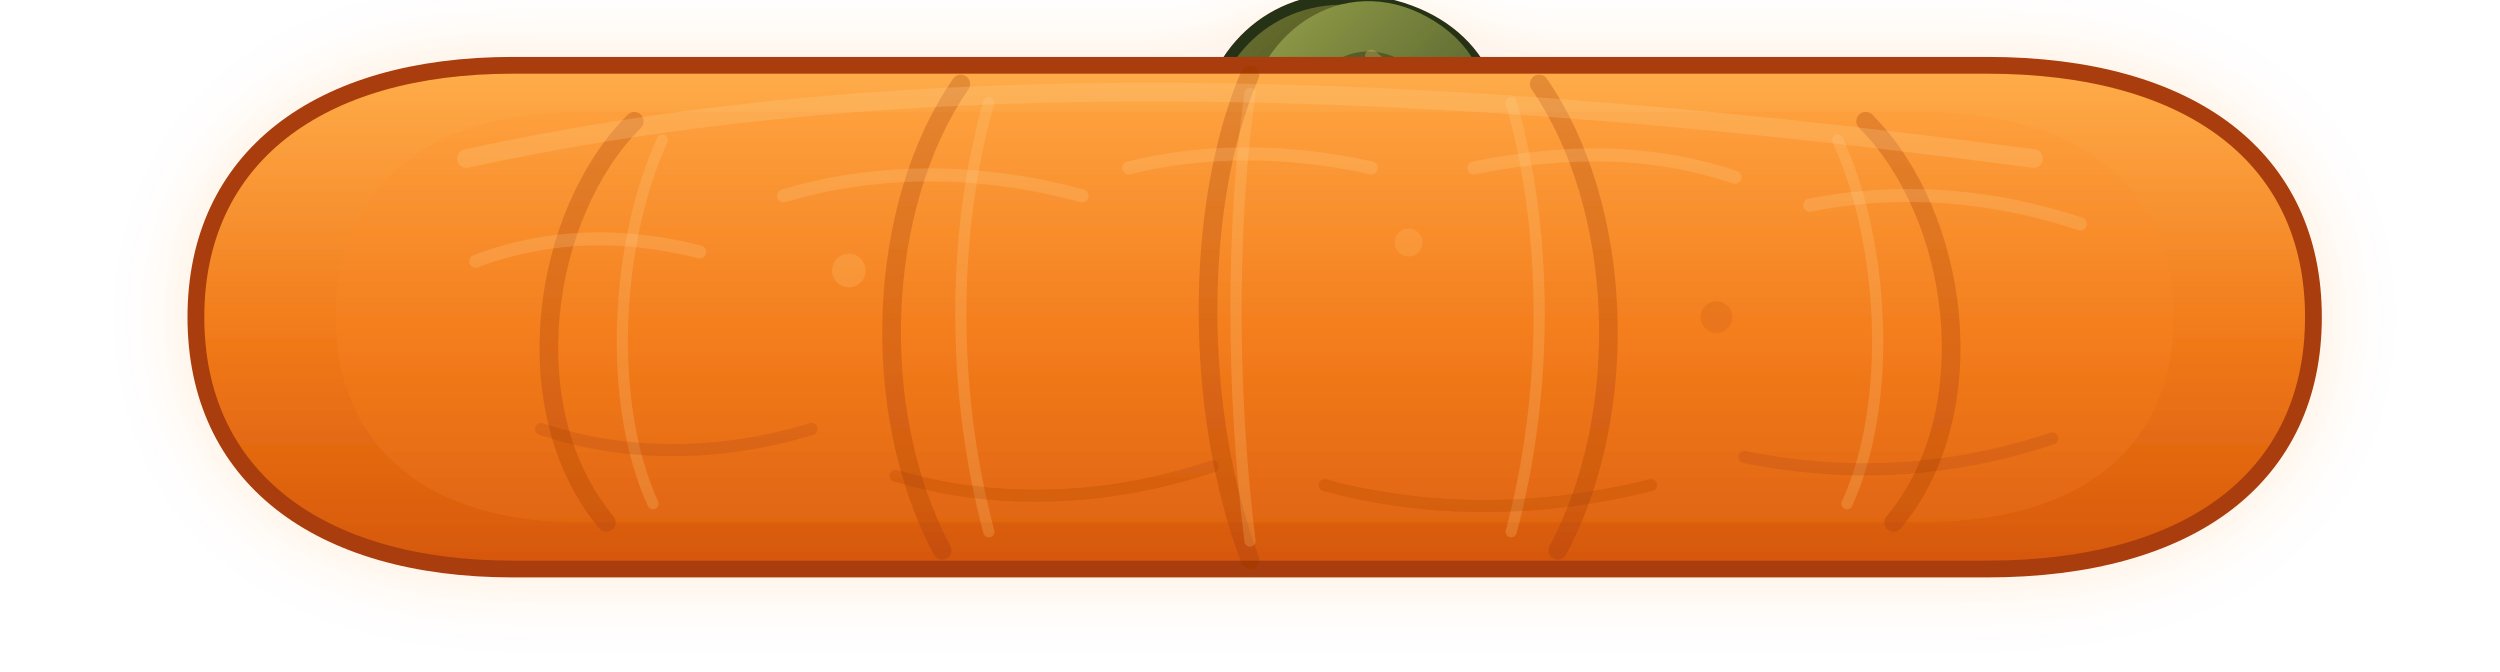
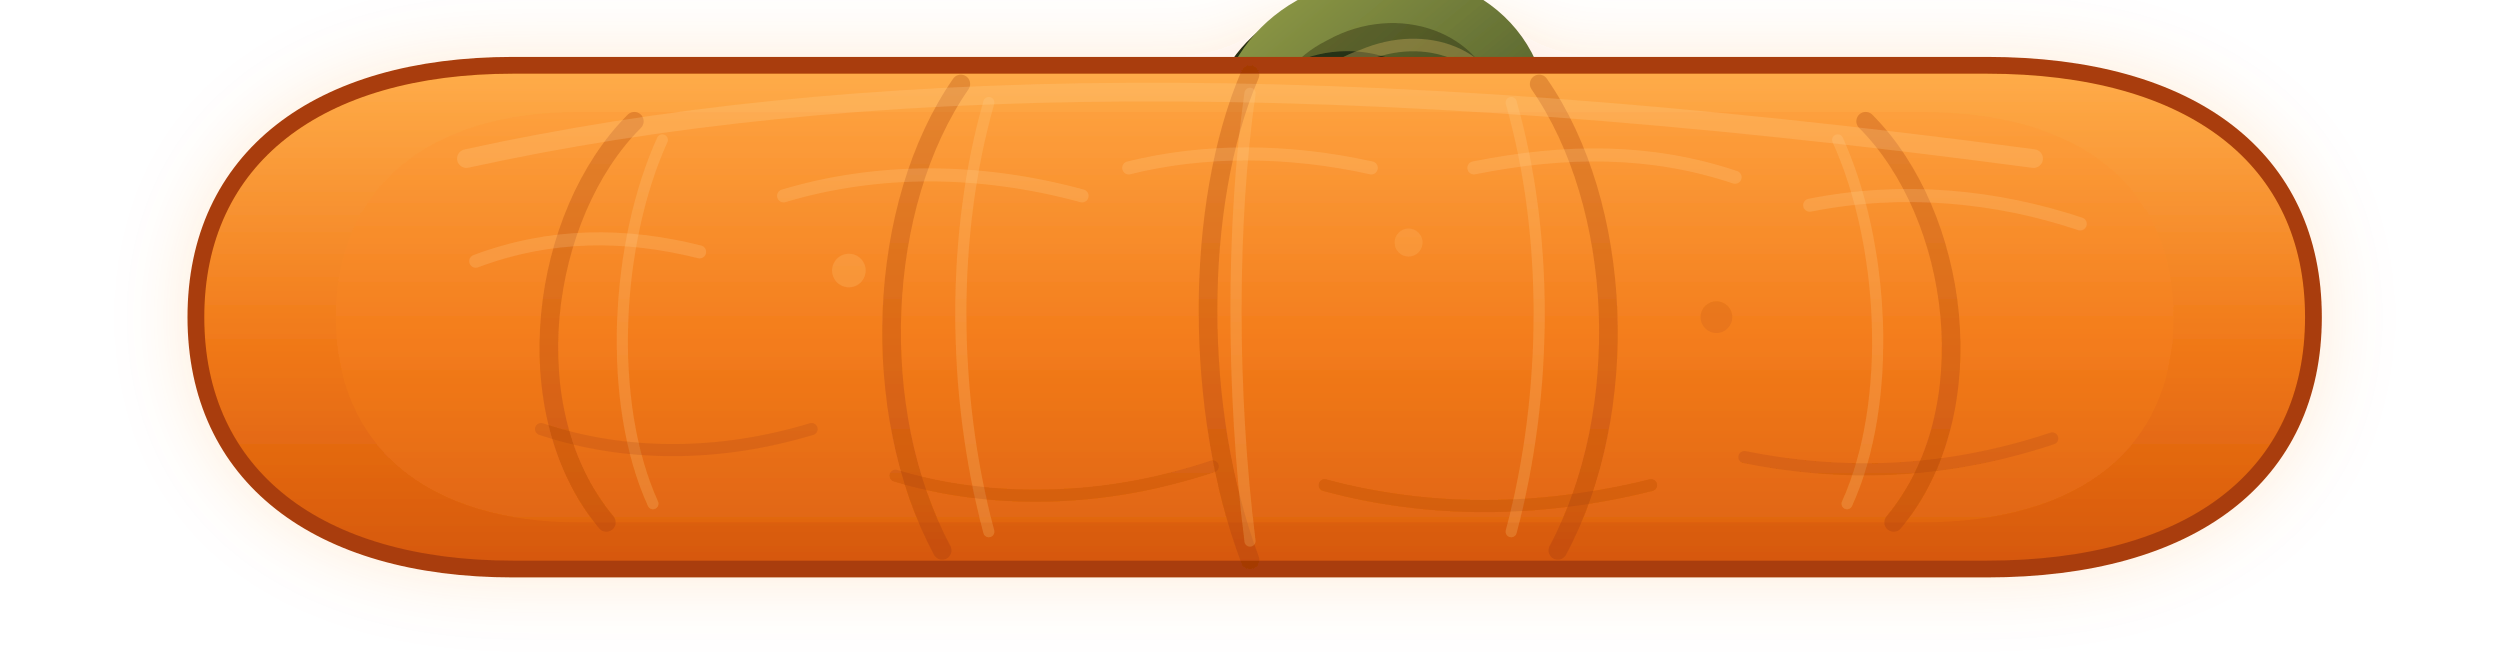
<svg xmlns="http://www.w3.org/2000/svg" viewBox="0 0 268 72" role="img" aria-label="Pumpkin pill">
  <defs>
    <linearGradient id="pumpkin-fill" x1="0" x2="0" y1="0" y2="1">
      <stop offset="0" stop-color="#ffad4a" />
      <stop offset="0.56" stop-color="#f07818" />
      <stop offset="1" stop-color="#d55709" />
    </linearGradient>
    <linearGradient id="stem-fill" x1="0" x2="1" y1="0" y2="1">
      <stop offset="0" stop-color="#8f9a47" />
      <stop offset="1" stop-color="#455226" />
    </linearGradient>
    <linearGradient id="stem-shadow" x1="0" x2="1" y1="0" y2="1">
      <stop offset="0" stop-color="#6d7130" />
      <stop offset="1" stop-color="#2f3b1c" />
    </linearGradient>
    <filter id="soft-ui-shadow" x="-8%" y="-30%" width="116%" height="160%">
      <feDropShadow dx="0" dy="7" stdDeviation="7" flood-color="#120703" flood-opacity="0.28" />
      <feDropShadow dx="0" dy="0" stdDeviation="4" flood-color="#f87d22" flood-opacity="0.16" />
    </filter>
  </defs>
  <g filter="url(#soft-ui-shadow)">
-     <path d="M129 14c1-9 8-15 17-14 10 1 16 8 14 17-2 10-13 15-28 11 15-5 18-12-3-14z" fill="url(#stem-shadow)" stroke="#253016" stroke-width="1.2" />
-     <path d="M136 13c2-9 10-13 17-8 7 5 4 15-7 19" fill="none" stroke="url(#stem-fill)" stroke-width="5.4" stroke-linecap="round" />
-     <path d="M147 6c5 4 4 11-3 16" fill="none" stroke="#d5b45f" stroke-width="1.35" stroke-linecap="round" opacity="0.36" />
+     <path d="M132 25c-5-8-2-19 6-23 9-5 22-1 24 9 2 9-6 18-20 18 12-4 17-11 13-17-4-7-14-8-20-2-5 5-4 11 1 17z" fill="url(#stem-shadow)" stroke="#253016" stroke-width="1.15" />
+     <path d="M136 25c-6-9-3-19 5-23 9-5 20-1 22 8 2 8-5 15-17 15" fill="none" stroke="url(#stem-fill)" stroke-width="5.3" stroke-linecap="round" />
+     <path d="M140 21c-3-7 0-13 6-15 7-3 14 0 15 6" fill="none" stroke="#d5b45f" stroke-width="1.35" stroke-linecap="round" opacity="0.36" />
    <path d="M21 34c0-17 13-27 34-27h158c22 0 35 10 35 27s-13 27-35 27H55c-21 0-34-10-34-27z" fill="url(#pumpkin-fill)" stroke="#a93e07" stroke-width="1.8" />
    <path d="M36 34c0-14 10-22 26-22h144c17 0 27 8 27 22s-10 22-27 22H62c-16 0-26-8-26-22z" fill="#ff8d27" opacity="0.18" />
    <path d="M68 13c-10 10-13 31-3 43M103 9c-9 13-10 35-2 50M134 8c-6 14-6 36 0 52M165 9c9 13 10 35 2 50M200 13c10 10 13 31 3 43" fill="none" stroke="#9b3304" stroke-width="2" stroke-linecap="round" opacity="0.26" />
    <path d="M71 15c-5 11-6 28-1 39M106 11c-4 14-4 31 0 46M134 10c-2 14-2 32 0 48M162 11c4 14 4 31 0 46M197 15c5 11 6 28 1 39" fill="none" stroke="#ffd18b" stroke-width="1.2" stroke-linecap="round" opacity="0.22" />
    <path d="M51 28c8-3 16-3 24-1M84 21c10-3 21-3 32 0M121 18c8-2 17-2 26 0M158 18c10-2 19-2 28 1M194 22c10-2 20-1 29 2" fill="none" stroke="#ffd79b" stroke-width="1.4" stroke-linecap="round" opacity="0.2" />
    <path d="M58 46c9 3 19 3 29 0M96 51c10 3 22 3 34-1M142 52c11 3 23 3 35 0M187 49c10 2 21 2 33-2" fill="none" stroke="#8c2d04" stroke-width="1.3" stroke-linecap="round" opacity="0.16" />
    <circle cx="91" cy="29" r="1.8" fill="#ffc16f" opacity="0.26" />
    <circle cx="151" cy="26" r="1.5" fill="#ffc16f" opacity="0.22" />
    <circle cx="184" cy="34" r="1.7" fill="#a33a06" opacity="0.14" />
    <path d="M50 17c41-9 93-10 168 0" fill="none" stroke="#ffd59a" stroke-width="2" stroke-linecap="round" opacity="0.22" />
  </g>
</svg>
